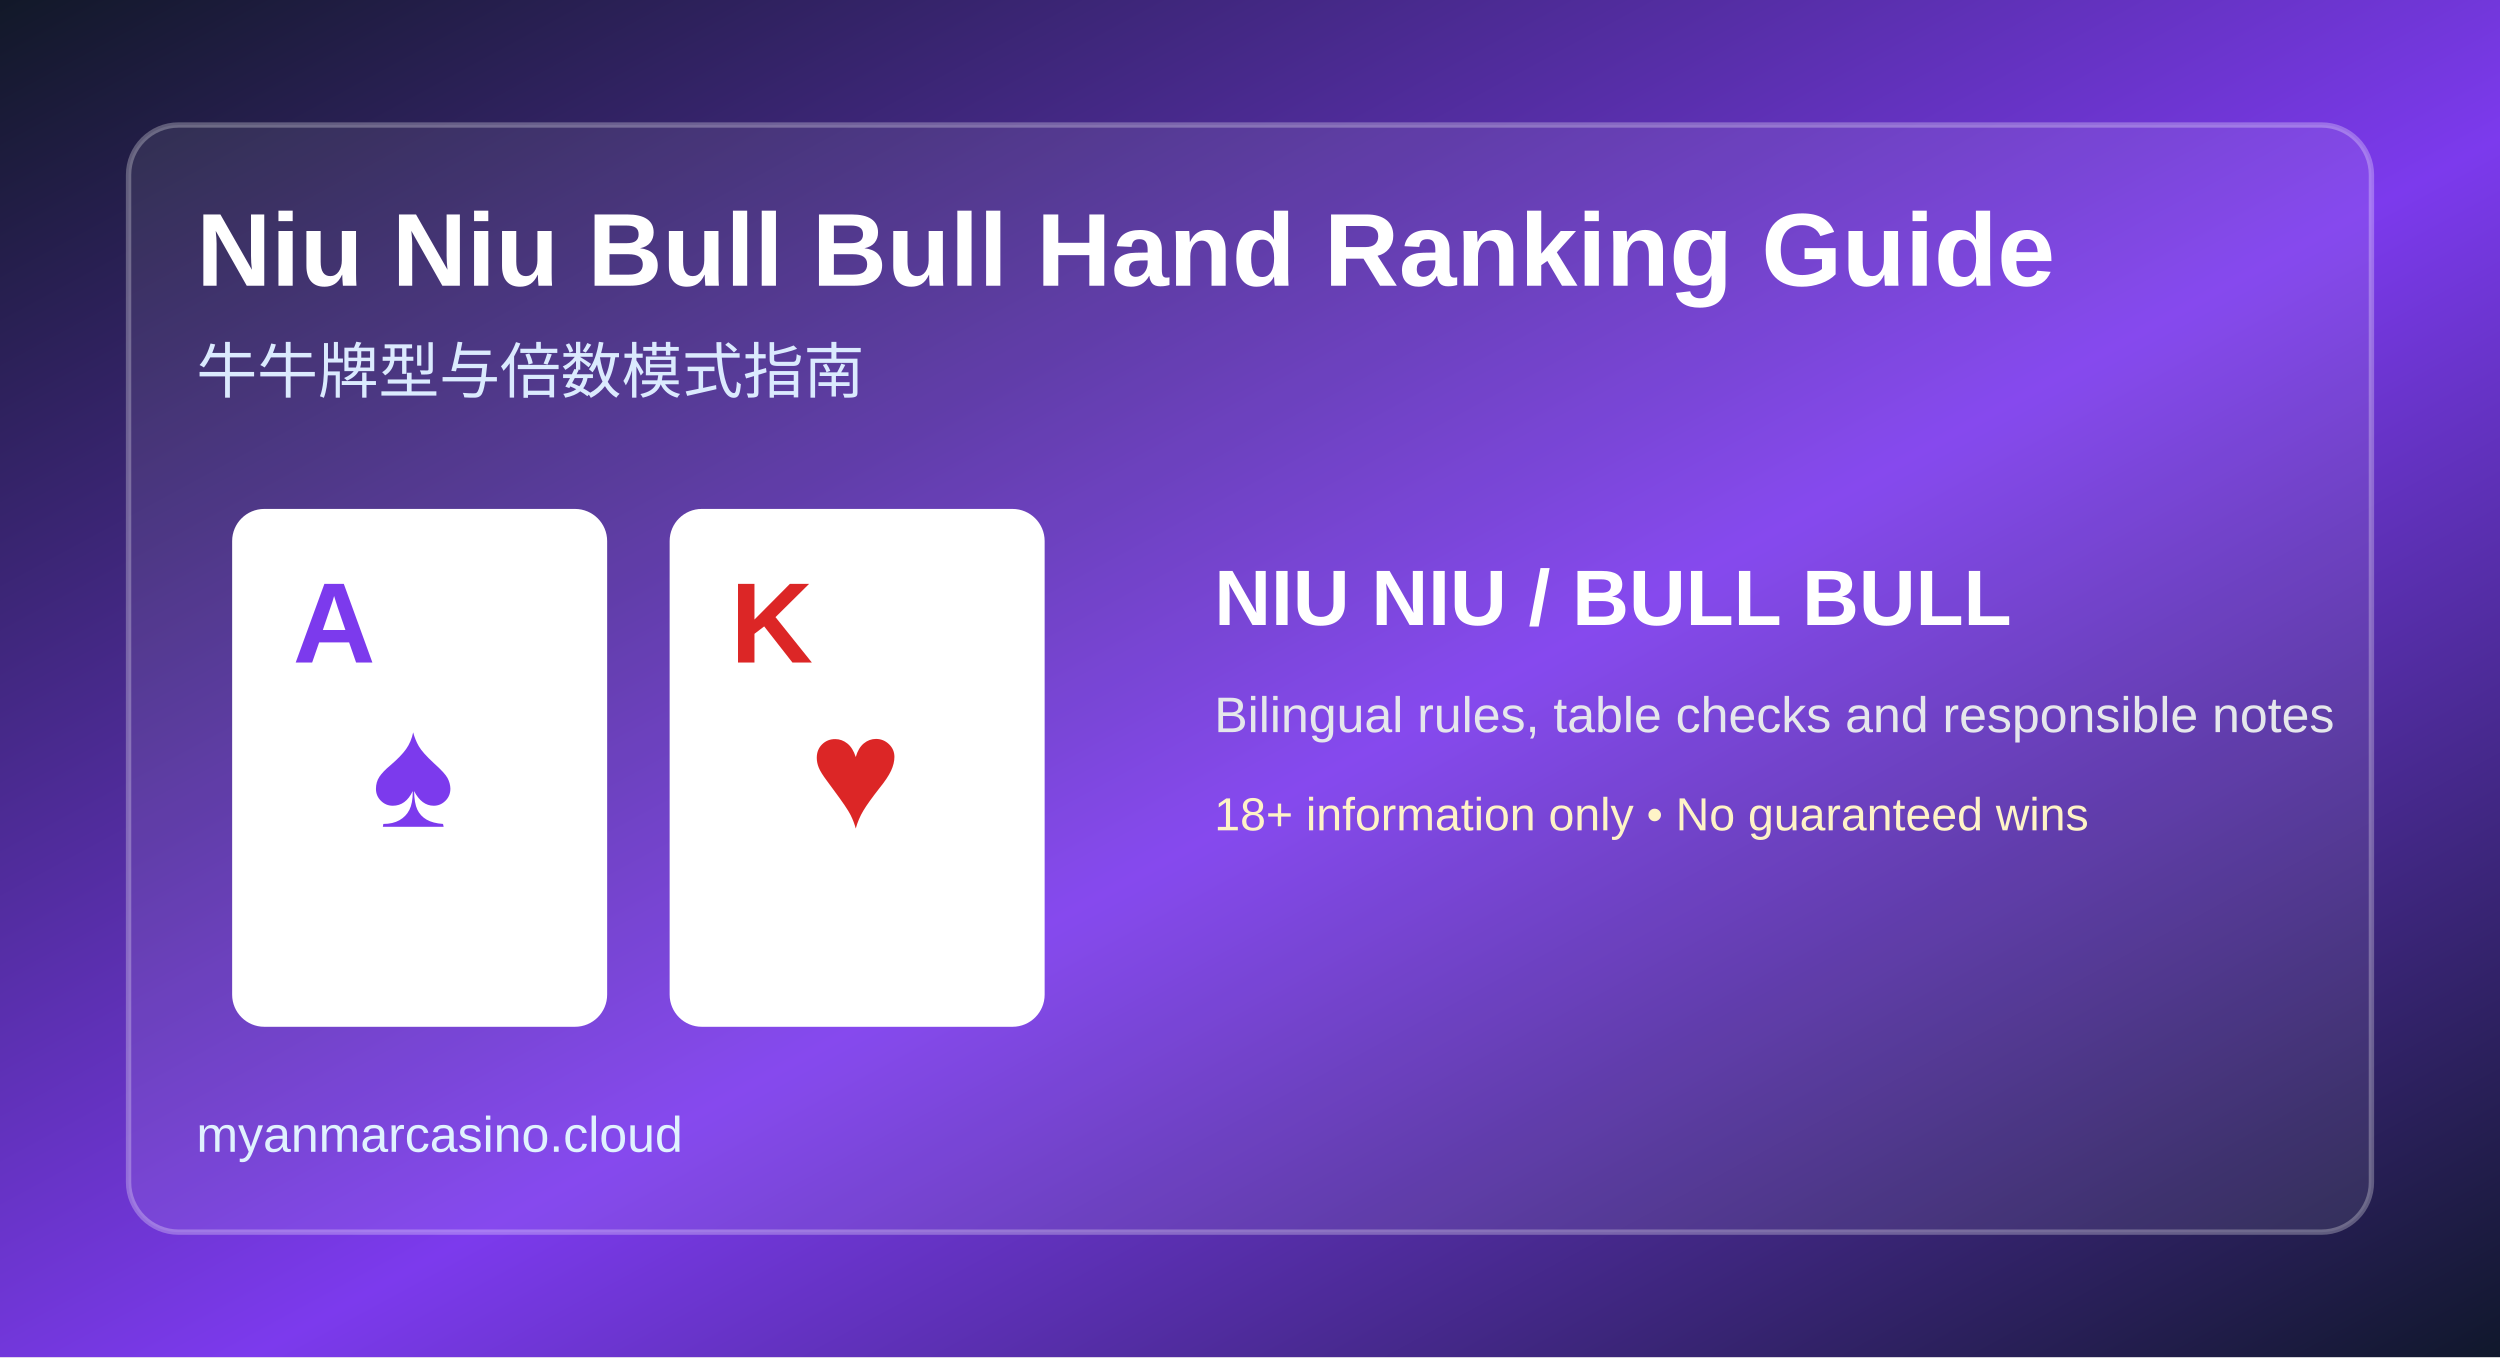
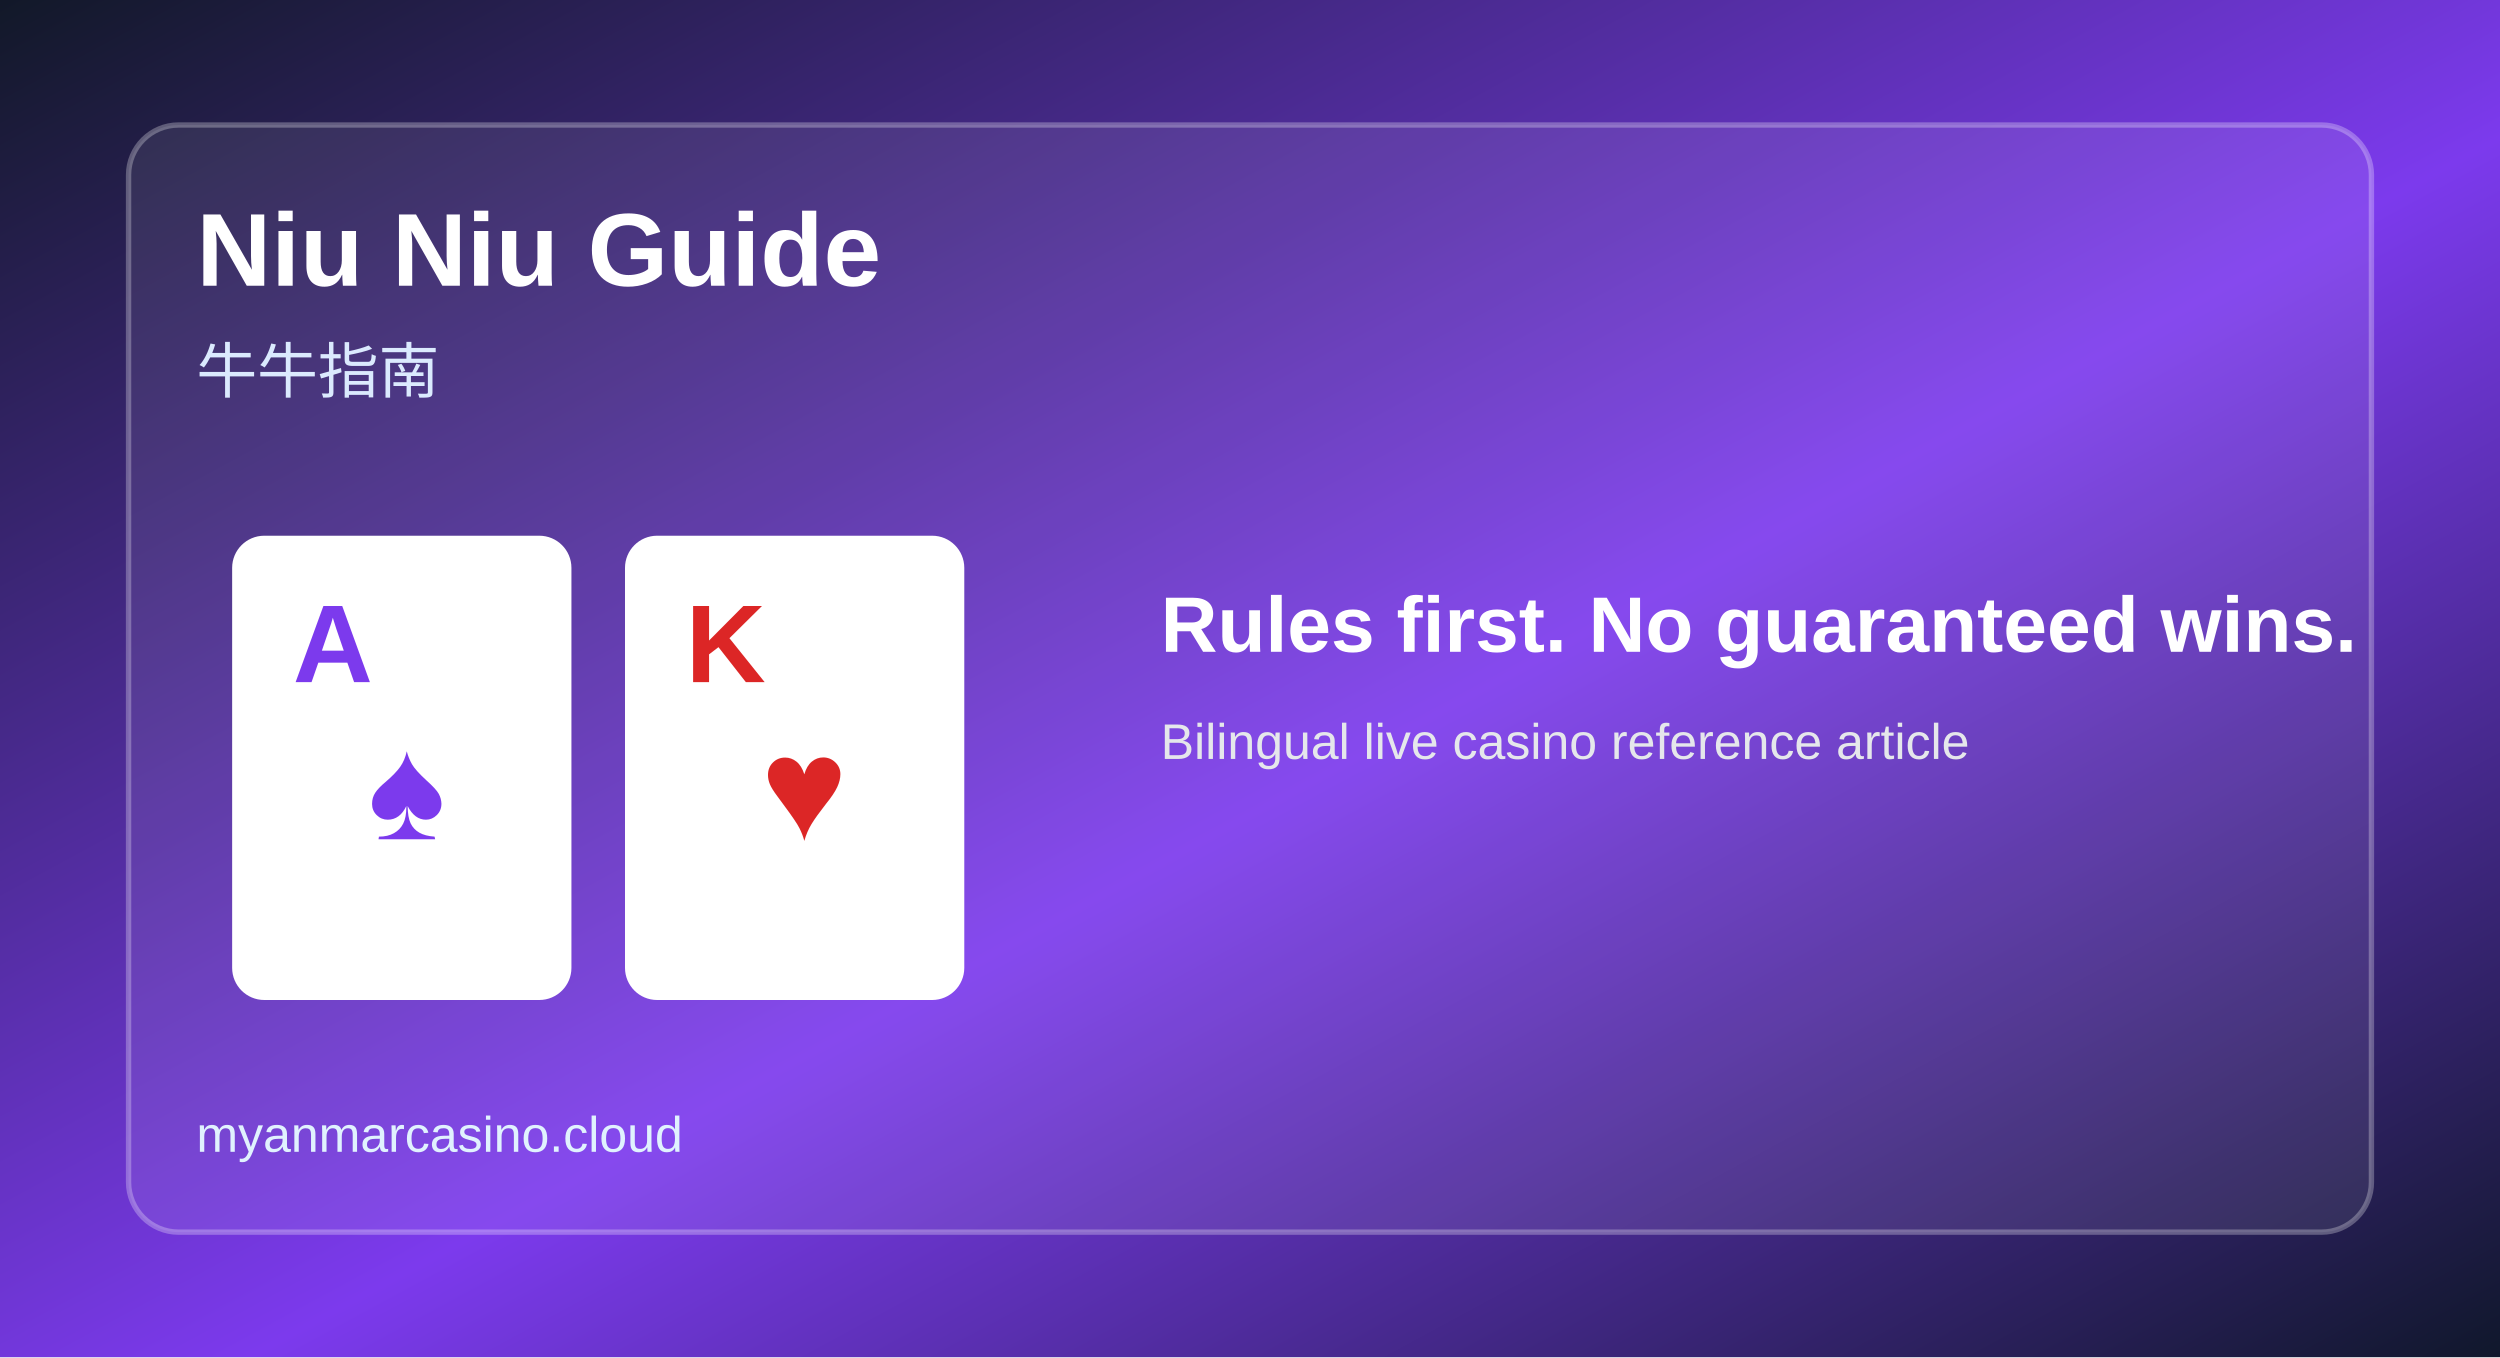
- <svg xmlns="http://www.w3.org/2000/svg" width="1400" height="760" viewBox="0 0 1400 760" role="img" aria-label="Niu Niu Bull Bull Hand Ranking Guide">
+ <svg xmlns="http://www.w3.org/2000/svg" width="1400" height="760" viewBox="0 0 1400 760">
  <defs>
    <linearGradient id="bg" x1="0" x2="1" y1="0" y2="1">
      <stop offset="0" stop-color="#111827" />
      <stop offset="0.55" stop-color="#7c3aed" />
      <stop offset="1" stop-color="#0f172a" />
    </linearGradient>
  </defs>
  <rect width="1400" height="760" fill="url(#bg)" />
  <rect x="72" y="70" width="1256" height="620" rx="28" fill="rgba(255,255,255,0.08)" stroke="rgba(255,255,255,0.28)" stroke-width="3" />
-   <text x="110" y="160" fill="#ffffff" font-family="Arial, Helvetica, sans-serif" font-size="58" font-weight="700">Niu Niu Bull Bull Hand Ranking Guide</text>
-   <text x="110" y="220" fill="#dbeafe" font-family="Arial, Helvetica, sans-serif" font-size="34">牛牛牌型与倍数模式指南</text>
-   <g transform="translate(130,285)">
-     <rect x="0" y="0" width="210" height="290" rx="18" fill="#ffffff" />
-     <text x="34" y="86" fill="#7c3aed" font-family="Arial, Helvetica, sans-serif" font-size="64" font-weight="700">A</text>
-     <text x="78" y="178" fill="#7c3aed" font-family="Arial, Helvetica, sans-serif" font-size="88" font-weight="700">♠</text>
+   <text x="110" y="160" fill="#ffffff" font-family="Arial, Helvetica, sans-serif" font-size="58" font-weight="700">Niu Niu Guide</text>
+   <text x="110" y="220" fill="#dbeafe" font-family="Arial, Helvetica, sans-serif" font-size="34">牛牛指南</text>
+   <g transform="translate(130,300)">
+     <rect x="0" y="0" width="190" height="260" rx="18" fill="#ffffff" />
+     <text x="34" y="82" fill="#7c3aed" font-family="Arial, Helvetica, sans-serif" font-size="62" font-weight="700">A</text>
+     <text x="76" y="170" fill="#7c3aed" font-family="Arial, Helvetica, sans-serif" font-size="82" font-weight="700">♠</text>
  </g>
-   <g transform="translate(375,285)">
-     <rect x="0" y="0" width="210" height="290" rx="18" fill="#ffffff" />
-     <text x="34" y="86" fill="#dc2626" font-family="Arial, Helvetica, sans-serif" font-size="64" font-weight="700">K</text>
-     <text x="78" y="178" fill="#dc2626" font-family="Arial, Helvetica, sans-serif" font-size="88" font-weight="700">♥</text>
+   <g transform="translate(350,300)">
+     <rect x="0" y="0" width="190" height="260" rx="18" fill="#ffffff" />
+     <text x="34" y="82" fill="#dc2626" font-family="Arial, Helvetica, sans-serif" font-size="62" font-weight="700">K</text>
+     <text x="76" y="170" fill="#dc2626" font-family="Arial, Helvetica, sans-serif" font-size="82" font-weight="700">♥</text>
  </g>
-   <text x="680" y="350" fill="#ffffff" font-family="Arial, Helvetica, sans-serif" font-size="44" font-weight="700">NIU NIU / BULL BULL</text>
-   <text x="680" y="410" fill="#e5e7eb" font-family="Arial, Helvetica, sans-serif" font-size="28">Bilingual rules, table checks and responsible notes</text>
-   <text x="680" y="465" fill="#fef3c7" font-family="Arial, Helvetica, sans-serif" font-size="26">18+ information only • No guaranteed wins</text>
+   <text x="650" y="365" fill="#ffffff" font-family="Arial, Helvetica, sans-serif" font-size="44" font-weight="700">Rules first. No guaranteed wins.</text>
+   <text x="650" y="425" fill="#e5e7eb" font-family="Arial, Helvetica, sans-serif" font-size="28">Bilingual live casino reference article</text>
  <text x="110" y="645" fill="#e0f2fe" font-family="Arial, Helvetica, sans-serif" font-size="28">myanmarcasino.cloud</text>
</svg>
